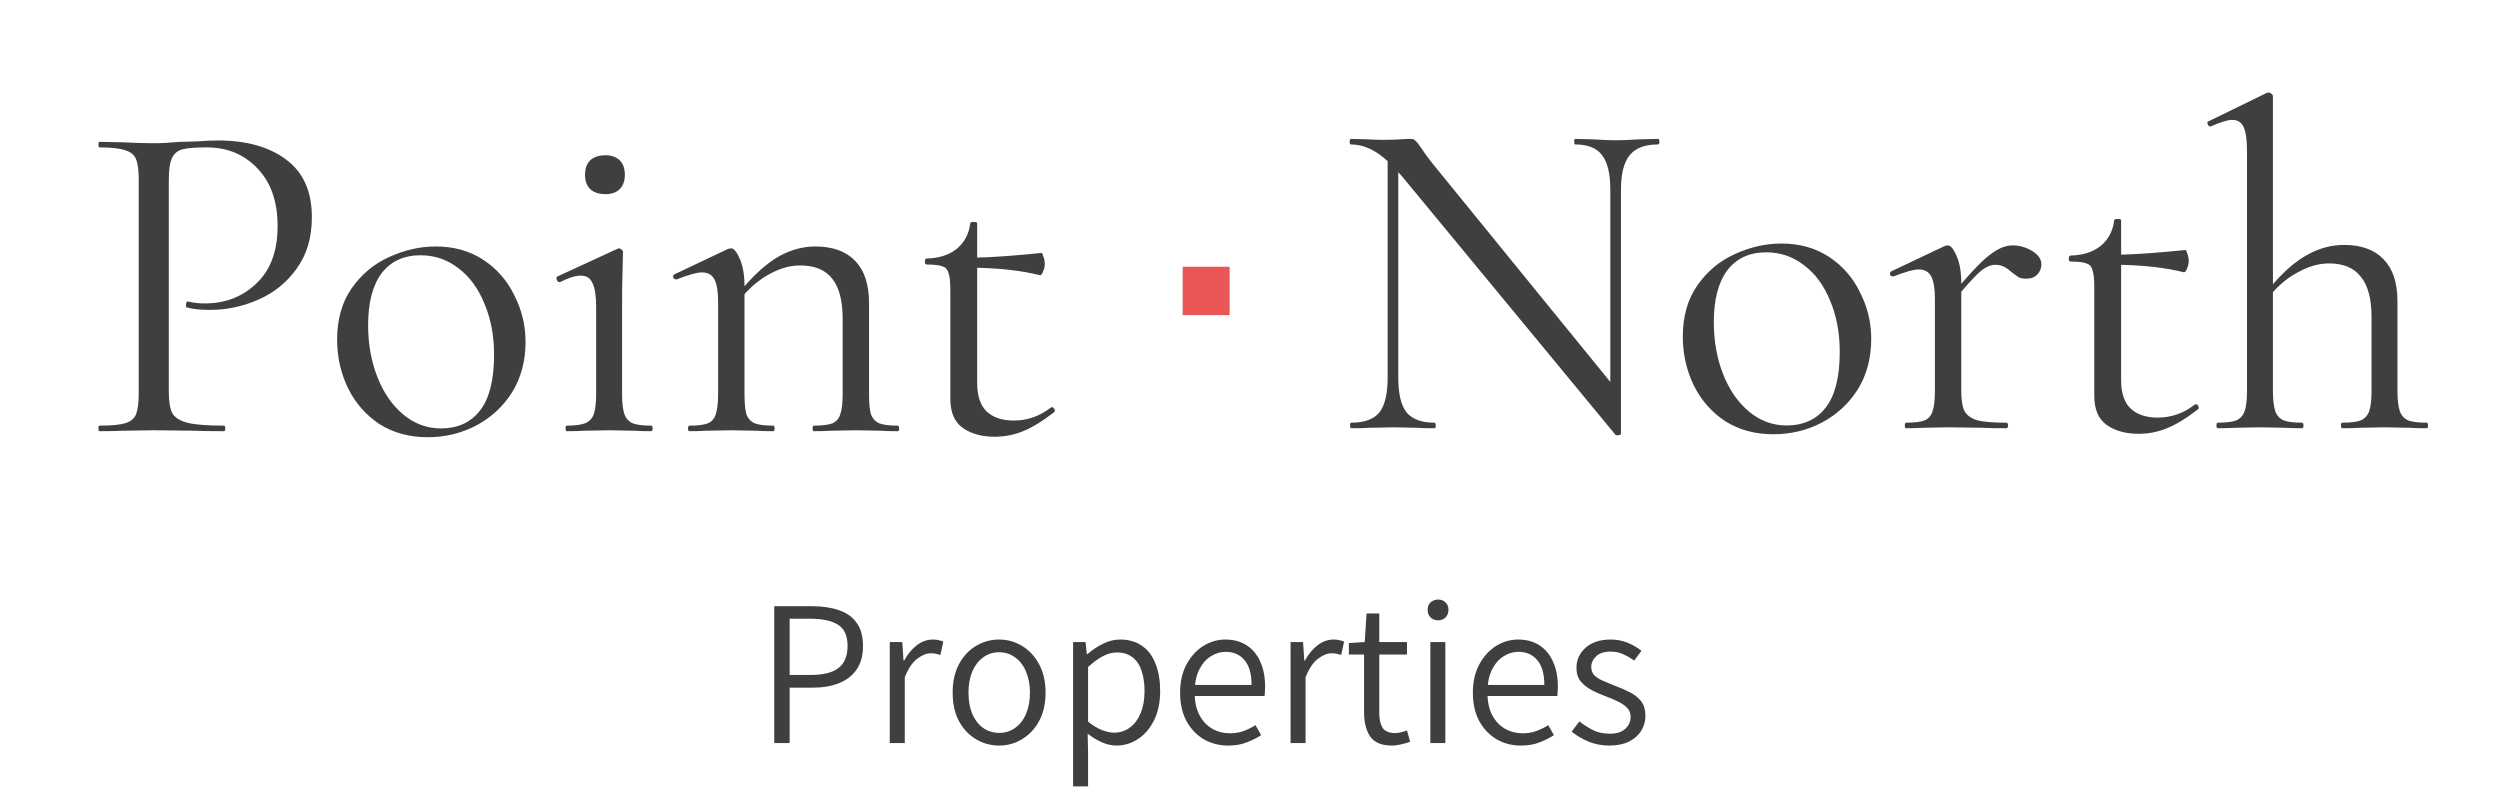
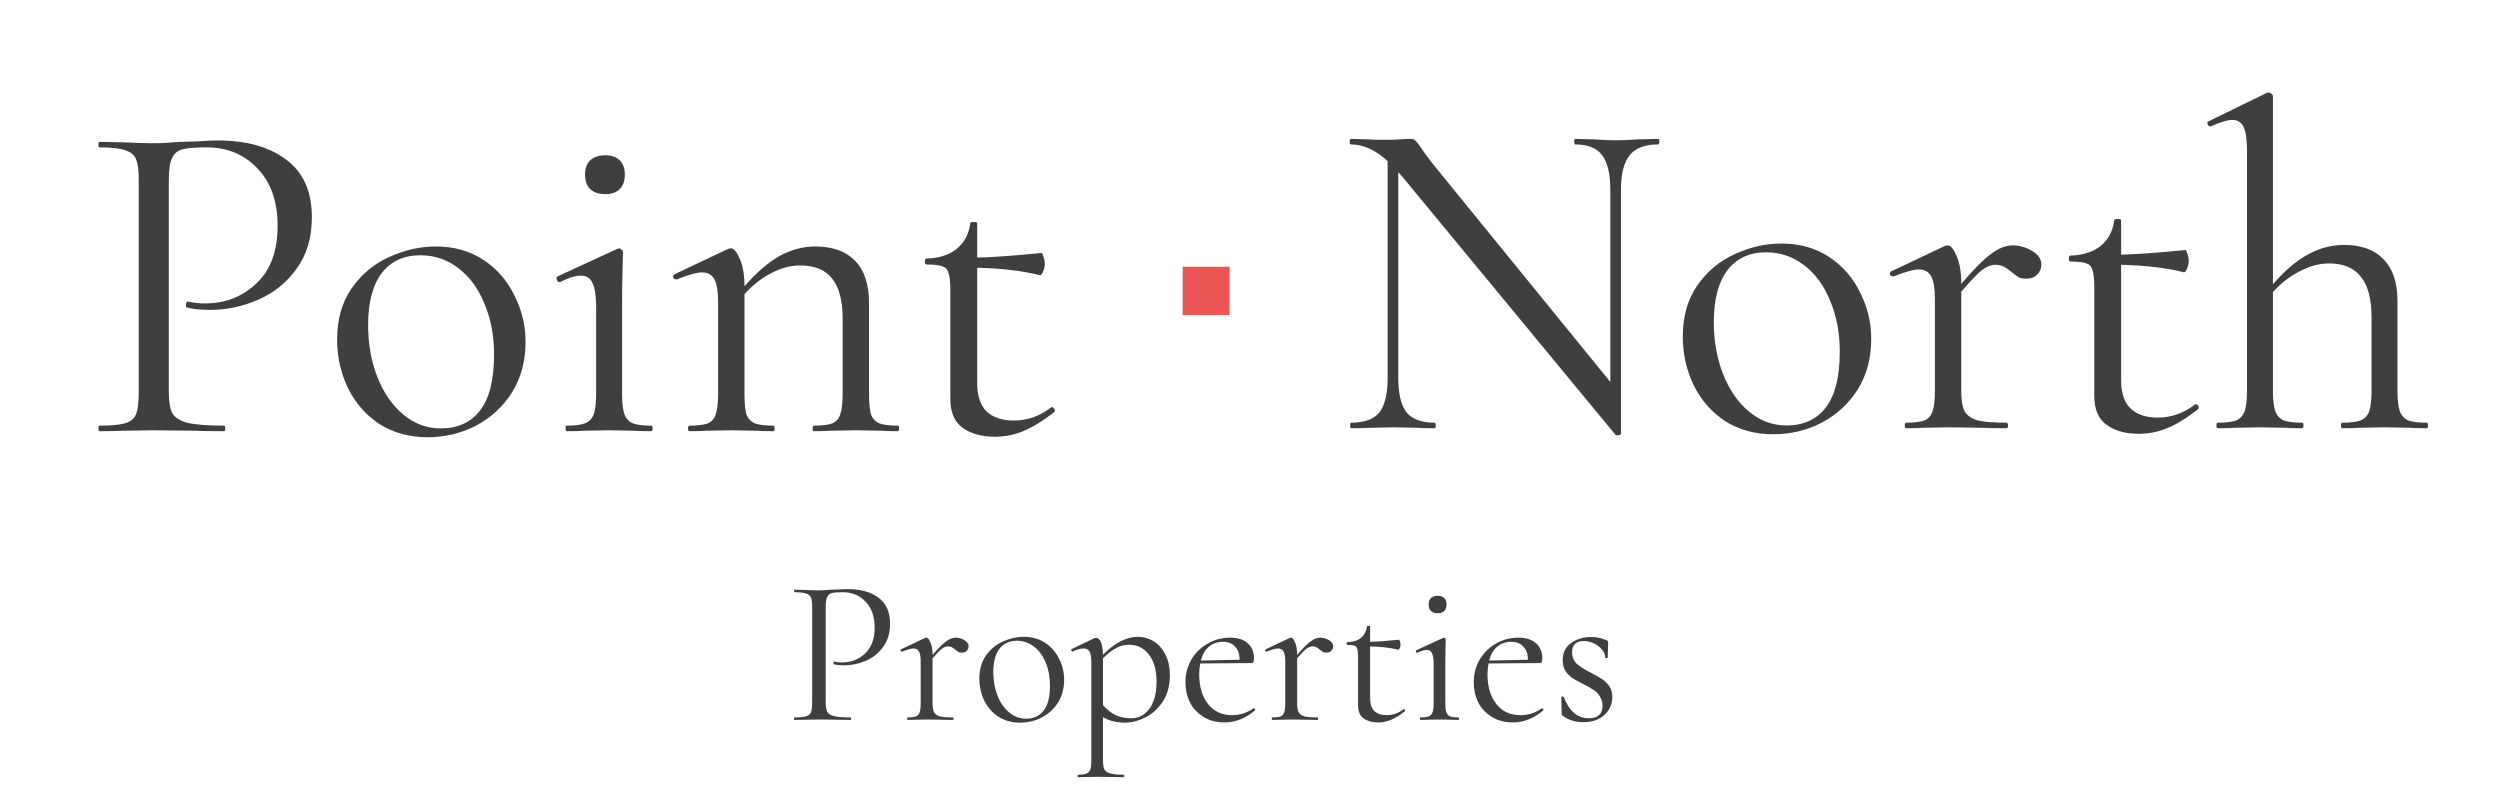
<svg xmlns="http://www.w3.org/2000/svg" width="216" height="68" viewBox="0 0 216 68" fill="none">
  <path d="M143.252 12C143.332 12 143.372 12.08 143.372 12.24C143.372 12.4 143.332 12.48 143.252 12.48C142.132 12.48 141.318 12.787 140.812 13.4C140.305 14.013 140.052 15.013 140.052 16.4V37.48C140.052 37.533 139.985 37.573 139.852 37.6C139.718 37.627 139.625 37.613 139.572 37.56L121.172 15.28L120.812 14.88V32.64C120.812 34.027 121.052 35.027 121.532 35.64C122.038 36.227 122.838 36.52 123.932 36.52C124.012 36.52 124.052 36.6 124.052 36.76C124.052 36.92 124.012 37 123.932 37C123.265 37 122.758 36.987 122.412 36.96L120.412 36.92L118.372 36.96C117.998 36.987 117.452 37 116.732 37C116.678 37 116.652 36.92 116.652 36.76C116.652 36.6 116.678 36.52 116.732 36.52C117.878 36.52 118.692 36.227 119.172 35.64C119.652 35.027 119.892 34.027 119.892 32.64V13.92C118.852 12.96 117.798 12.48 116.732 12.48C116.652 12.48 116.612 12.4 116.612 12.24C116.612 12.08 116.652 12 116.732 12L118.212 12.04C118.532 12.067 118.972 12.08 119.532 12.08C120.118 12.08 120.598 12.067 120.972 12.04C121.345 12.013 121.638 12 121.852 12C122.065 12 122.212 12.053 122.292 12.16C122.398 12.24 122.558 12.44 122.772 12.76C123.092 13.24 123.412 13.68 123.732 14.08L139.132 33V16.4C139.132 15.013 138.892 14.013 138.412 13.4C137.958 12.787 137.185 12.48 136.092 12.48C136.038 12.48 136.012 12.4 136.012 12.24C136.012 12.08 136.038 12 136.092 12L137.652 12.04C138.452 12.093 139.105 12.12 139.612 12.12C140.092 12.12 140.758 12.093 141.612 12.04L143.252 12ZM153.194 37.52C151.648 37.52 150.274 37.147 149.074 36.4C147.901 35.627 146.994 34.6 146.354 33.32C145.714 32.013 145.394 30.6 145.394 29.08C145.394 27.347 145.808 25.88 146.634 24.68C147.488 23.453 148.568 22.547 149.874 21.96C151.208 21.347 152.554 21.04 153.914 21.04C155.488 21.04 156.861 21.427 158.034 22.2C159.208 22.973 160.101 24 160.714 25.28C161.354 26.533 161.674 27.867 161.674 29.28C161.674 30.933 161.288 32.387 160.514 33.64C159.741 34.867 158.701 35.827 157.394 36.52C156.114 37.187 154.714 37.52 153.194 37.52ZM154.354 36.76C155.821 36.76 156.954 36.24 157.754 35.2C158.554 34.16 158.954 32.56 158.954 30.4C158.954 28.747 158.674 27.267 158.114 25.96C157.581 24.653 156.834 23.64 155.874 22.92C154.914 22.173 153.821 21.8 152.594 21.8C151.154 21.8 150.034 22.32 149.234 23.36C148.461 24.4 148.074 25.893 148.074 27.84C148.074 29.467 148.341 30.96 148.874 32.32C149.408 33.68 150.154 34.76 151.114 35.56C152.074 36.36 153.154 36.76 154.354 36.76ZM173.895 21.2C174.482 21.2 175.042 21.36 175.575 21.68C176.108 22 176.375 22.387 176.375 22.84C176.375 23.187 176.255 23.48 176.015 23.72C175.802 23.96 175.482 24.08 175.055 24.08C174.815 24.08 174.602 24.04 174.415 23.96C174.255 23.853 174.055 23.707 173.815 23.52C173.575 23.307 173.348 23.147 173.135 23.04C172.922 22.933 172.668 22.88 172.375 22.88C172.028 22.88 171.655 23.027 171.255 23.32C170.882 23.613 170.282 24.24 169.455 25.2V33.76C169.455 34.56 169.548 35.147 169.735 35.52C169.948 35.893 170.322 36.16 170.855 36.32C171.388 36.453 172.215 36.52 173.335 36.52C173.442 36.52 173.495 36.6 173.495 36.76C173.495 36.92 173.442 37 173.335 37C172.482 37 171.802 36.987 171.295 36.96L168.335 36.92L166.135 36.96C165.788 36.987 165.308 37 164.695 37C164.615 37 164.575 36.92 164.575 36.76C164.575 36.6 164.615 36.52 164.695 36.52C165.415 36.52 165.948 36.453 166.295 36.32C166.642 36.16 166.868 35.893 166.975 35.52C167.108 35.147 167.175 34.56 167.175 33.76V25.84C167.175 24.933 167.068 24.28 166.855 23.88C166.642 23.48 166.282 23.28 165.775 23.28C165.348 23.28 164.628 23.48 163.615 23.88H163.535C163.428 23.88 163.348 23.827 163.295 23.72C163.268 23.587 163.308 23.493 163.415 23.44L168.055 21.24L168.295 21.2C168.535 21.2 168.788 21.507 169.055 22.12C169.322 22.733 169.455 23.52 169.455 24.48V24.52C170.548 23.24 171.415 22.373 172.055 21.92C172.695 21.44 173.308 21.2 173.895 21.2ZM189.705 34.92C189.812 34.92 189.892 34.987 189.945 35.12C189.999 35.227 189.985 35.307 189.905 35.36C188.919 36.133 188.025 36.68 187.225 37C186.452 37.32 185.639 37.48 184.785 37.48C183.665 37.48 182.745 37.227 182.025 36.72C181.305 36.213 180.945 35.373 180.945 34.2V24.8C180.945 24.107 180.892 23.613 180.785 23.32C180.705 23.027 180.532 22.84 180.265 22.76C179.999 22.653 179.545 22.6 178.905 22.6C178.799 22.6 178.745 22.52 178.745 22.36C178.745 22.173 178.799 22.08 178.905 22.08C179.972 22.053 180.839 21.773 181.505 21.24C182.172 20.68 182.559 19.947 182.665 19.04C182.665 18.96 182.772 18.92 182.985 18.92C183.172 18.92 183.265 18.96 183.265 19.04V22C184.599 21.973 186.452 21.84 188.825 21.6C188.879 21.6 188.932 21.707 188.985 21.92C189.065 22.107 189.105 22.32 189.105 22.56C189.105 22.773 189.052 23 188.945 23.24C188.865 23.453 188.772 23.547 188.665 23.52C187.199 23.147 185.399 22.933 183.265 22.88V32.84C183.265 33.933 183.532 34.747 184.065 35.28C184.625 35.813 185.412 36.08 186.425 36.08C187.599 36.08 188.665 35.707 189.625 34.96L189.705 34.92ZM209.661 36.52C209.741 36.52 209.781 36.6 209.781 36.76C209.781 36.92 209.741 37 209.661 37C209.048 37 208.554 36.987 208.181 36.96L206.021 36.92L203.861 36.96C203.488 36.987 202.994 37 202.381 37C202.301 37 202.261 36.92 202.261 36.76C202.261 36.6 202.301 36.52 202.381 36.52C203.101 36.52 203.634 36.453 203.981 36.32C204.328 36.16 204.568 35.893 204.701 35.52C204.834 35.12 204.901 34.533 204.901 33.76V27.4C204.901 25.827 204.594 24.667 203.981 23.92C203.394 23.147 202.474 22.76 201.221 22.76C200.394 22.76 199.554 22.987 198.701 23.44C197.848 23.867 197.074 24.467 196.381 25.24V33.76C196.381 34.533 196.448 35.12 196.581 35.52C196.714 35.893 196.954 36.16 197.301 36.32C197.648 36.453 198.181 36.52 198.901 36.52C198.981 36.52 199.021 36.6 199.021 36.76C199.021 36.92 198.981 37 198.901 37C198.288 37 197.794 36.987 197.421 36.96L195.261 36.92L193.101 36.96C192.728 36.987 192.234 37 191.621 37C191.541 37 191.501 36.92 191.501 36.76C191.501 36.6 191.541 36.52 191.621 36.52C192.341 36.52 192.874 36.453 193.221 36.32C193.568 36.16 193.808 35.893 193.941 35.52C194.074 35.12 194.141 34.533 194.141 33.76V13.08C194.141 12.12 194.048 11.427 193.861 11C193.674 10.573 193.341 10.36 192.861 10.36C192.461 10.36 191.848 10.547 191.021 10.92H190.941C190.861 10.92 190.794 10.853 190.741 10.72C190.688 10.587 190.714 10.507 190.821 10.48L195.901 8H196.021C196.128 8 196.208 8.04 196.261 8.12C196.341 8.173 196.381 8.24 196.381 8.32V24.56C197.394 23.387 198.394 22.533 199.381 22C200.394 21.44 201.448 21.16 202.541 21.16C204.008 21.16 205.141 21.573 205.941 22.4C206.741 23.227 207.141 24.427 207.141 26V33.76C207.141 34.533 207.208 35.12 207.341 35.52C207.474 35.893 207.714 36.16 208.061 36.32C208.408 36.453 208.941 36.52 209.661 36.52Z" fill="#3F3F3F" />
  <path d="M14.585 33.855C14.585 34.708 14.692 35.335 14.905 35.735C15.145 36.108 15.585 36.375 16.225 36.535C16.892 36.695 17.932 36.775 19.345 36.775C19.425 36.775 19.465 36.855 19.465 37.015C19.465 37.175 19.425 37.255 19.345 37.255C18.252 37.255 17.398 37.242 16.785 37.215L13.305 37.175L10.625 37.215C10.118 37.242 9.439 37.255 8.585 37.255C8.532 37.255 8.505 37.175 8.505 37.015C8.505 36.855 8.532 36.775 8.585 36.775C9.599 36.775 10.332 36.708 10.785 36.575C11.265 36.441 11.585 36.188 11.745 35.815C11.905 35.415 11.985 34.815 11.985 34.015V15.495C11.985 14.695 11.905 14.108 11.745 13.735C11.585 13.361 11.265 13.108 10.785 12.975C10.332 12.815 9.599 12.735 8.585 12.735C8.532 12.735 8.505 12.655 8.505 12.495C8.505 12.335 8.532 12.255 8.585 12.255L10.585 12.295C11.705 12.348 12.598 12.375 13.265 12.375C13.932 12.375 14.679 12.335 15.505 12.255C15.825 12.255 16.332 12.242 17.025 12.215C17.719 12.162 18.319 12.135 18.825 12.135C21.279 12.135 23.239 12.681 24.705 13.775C26.199 14.868 26.945 16.535 26.945 18.775C26.945 20.535 26.505 22.015 25.625 23.215C24.772 24.415 23.665 25.308 22.305 25.895C20.972 26.482 19.585 26.775 18.145 26.775C17.345 26.775 16.692 26.708 16.185 26.575C16.105 26.575 16.065 26.508 16.065 26.375C16.065 26.295 16.079 26.215 16.105 26.135C16.159 26.055 16.212 26.028 16.265 26.055C16.692 26.162 17.172 26.215 17.705 26.215C19.465 26.215 20.945 25.642 22.145 24.495C23.372 23.348 23.985 21.695 23.985 19.535C23.985 17.428 23.412 15.775 22.265 14.575C21.119 13.348 19.652 12.735 17.865 12.735C16.905 12.735 16.212 12.788 15.785 12.895C15.359 13.002 15.052 13.255 14.865 13.655C14.678 14.028 14.585 14.668 14.585 15.575V33.855ZM36.926 37.775C35.38 37.775 34.007 37.401 32.806 36.655C31.633 35.882 30.727 34.855 30.087 33.575C29.447 32.268 29.127 30.855 29.127 29.335C29.127 27.602 29.54 26.135 30.366 24.935C31.22 23.708 32.3 22.802 33.606 22.215C34.94 21.602 36.286 21.295 37.647 21.295C39.22 21.295 40.593 21.681 41.767 22.455C42.94 23.228 43.833 24.255 44.447 25.535C45.087 26.788 45.407 28.122 45.407 29.535C45.407 31.188 45.02 32.642 44.246 33.895C43.473 35.121 42.433 36.081 41.127 36.775C39.846 37.441 38.447 37.775 36.926 37.775ZM38.087 37.015C39.553 37.015 40.687 36.495 41.486 35.455C42.286 34.415 42.687 32.815 42.687 30.655C42.687 29.002 42.407 27.521 41.846 26.215C41.313 24.908 40.566 23.895 39.606 23.175C38.647 22.428 37.553 22.055 36.327 22.055C34.886 22.055 33.767 22.575 32.967 23.615C32.193 24.655 31.806 26.148 31.806 28.095C31.806 29.721 32.073 31.215 32.606 32.575C33.14 33.935 33.886 35.015 34.846 35.815C35.806 36.615 36.886 37.015 38.087 37.015ZM52.307 16.775C51.747 16.775 51.307 16.628 50.987 16.335C50.694 16.041 50.547 15.628 50.547 15.095C50.547 14.562 50.694 14.148 50.987 13.855C51.307 13.562 51.747 13.415 52.307 13.415C52.84 13.415 53.254 13.562 53.547 13.855C53.84 14.148 53.987 14.562 53.987 15.095C53.987 15.628 53.84 16.041 53.547 16.335C53.254 16.628 52.84 16.775 52.307 16.775ZM48.947 37.255C48.894 37.255 48.867 37.175 48.867 37.015C48.867 36.855 48.894 36.775 48.947 36.775C49.667 36.775 50.2 36.708 50.547 36.575C50.92 36.415 51.174 36.148 51.307 35.775C51.44 35.375 51.507 34.788 51.507 34.015V26.535C51.507 25.575 51.4 24.881 51.187 24.455C51 24.028 50.667 23.815 50.187 23.815C49.707 23.815 49.107 24.002 48.387 24.375H48.347C48.24 24.375 48.16 24.308 48.107 24.175C48.054 24.041 48.067 23.948 48.147 23.895L53.347 21.495L53.507 21.455C53.56 21.455 53.627 21.495 53.707 21.575C53.787 21.628 53.827 21.695 53.827 21.775C53.827 21.962 53.814 22.495 53.787 23.375C53.76 24.255 53.747 25.295 53.747 26.495V34.015C53.747 34.815 53.814 35.401 53.947 35.775C54.08 36.148 54.32 36.415 54.667 36.575C55.014 36.708 55.547 36.775 56.267 36.775C56.347 36.775 56.387 36.855 56.387 37.015C56.387 37.175 56.347 37.255 56.267 37.255C55.654 37.255 55.16 37.242 54.787 37.215L52.627 37.175L50.467 37.215C50.094 37.242 49.587 37.255 48.947 37.255ZM77.565 36.775C77.645 36.775 77.685 36.855 77.685 37.015C77.685 37.175 77.645 37.255 77.565 37.255C76.951 37.255 76.471 37.242 76.125 37.215L73.965 37.175L71.765 37.215C71.418 37.242 70.938 37.255 70.325 37.255C70.245 37.255 70.205 37.175 70.205 37.015C70.205 36.855 70.245 36.775 70.325 36.775C71.045 36.775 71.578 36.708 71.925 36.575C72.271 36.415 72.498 36.148 72.605 35.775C72.738 35.401 72.805 34.815 72.805 34.015V27.535C72.805 25.962 72.498 24.802 71.885 24.055C71.298 23.308 70.378 22.935 69.125 22.935C68.298 22.935 67.458 23.162 66.605 23.615C65.778 24.041 65.018 24.642 64.325 25.415V34.015C64.325 34.815 64.378 35.401 64.485 35.775C64.618 36.148 64.858 36.415 65.205 36.575C65.551 36.708 66.085 36.775 66.805 36.775C66.885 36.775 66.925 36.855 66.925 37.015C66.925 37.175 66.885 37.255 66.805 37.255C66.191 37.255 65.711 37.242 65.365 37.215L63.205 37.175L61.005 37.215C60.658 37.242 60.178 37.255 59.565 37.255C59.485 37.255 59.445 37.175 59.445 37.015C59.445 36.855 59.485 36.775 59.565 36.775C60.285 36.775 60.818 36.708 61.165 36.575C61.511 36.415 61.738 36.148 61.845 35.775C61.978 35.401 62.045 34.815 62.045 34.015V26.095C62.045 25.188 61.938 24.535 61.725 24.135C61.511 23.735 61.151 23.535 60.645 23.535C60.218 23.535 59.498 23.735 58.485 24.135H58.405C58.298 24.135 58.218 24.081 58.165 23.975C58.138 23.841 58.178 23.748 58.285 23.695L62.925 21.495L63.165 21.455C63.405 21.455 63.658 21.762 63.925 22.375C64.191 22.988 64.325 23.775 64.325 24.735C65.338 23.561 66.338 22.695 67.325 22.135C68.338 21.575 69.378 21.295 70.445 21.295C71.938 21.295 73.085 21.708 73.885 22.535C74.685 23.361 75.085 24.575 75.085 26.175V34.015C75.085 34.815 75.138 35.401 75.245 35.775C75.378 36.148 75.618 36.415 75.965 36.575C76.311 36.708 76.845 36.775 77.565 36.775ZM90.869 35.175C90.975 35.175 91.055 35.242 91.109 35.375C91.162 35.481 91.149 35.562 91.069 35.615C90.082 36.388 89.189 36.935 88.389 37.255C87.615 37.575 86.802 37.735 85.949 37.735C84.829 37.735 83.909 37.481 83.189 36.975C82.469 36.468 82.109 35.628 82.109 34.455V25.055C82.109 24.361 82.055 23.868 81.949 23.575C81.869 23.282 81.695 23.095 81.429 23.015C81.162 22.908 80.709 22.855 80.069 22.855C79.962 22.855 79.909 22.775 79.909 22.615C79.909 22.428 79.962 22.335 80.069 22.335C81.135 22.308 82.002 22.028 82.669 21.495C83.335 20.935 83.722 20.201 83.829 19.295C83.829 19.215 83.935 19.175 84.149 19.175C84.335 19.175 84.429 19.215 84.429 19.295V22.255C85.762 22.228 87.615 22.095 89.989 21.855C90.042 21.855 90.095 21.962 90.149 22.175C90.229 22.361 90.269 22.575 90.269 22.815C90.269 23.028 90.215 23.255 90.109 23.495C90.029 23.708 89.935 23.802 89.829 23.775C88.362 23.401 86.562 23.188 84.429 23.135V33.095C84.429 34.188 84.695 35.002 85.229 35.535C85.789 36.068 86.575 36.335 87.589 36.335C88.762 36.335 89.829 35.962 90.789 35.215L90.869 35.175Z" fill="#3F3F3F" />
-   <path d="M66.894 64.202V52.376H70.17C71.046 52.376 71.814 52.49 72.474 52.718C73.134 52.934 73.644 53.294 74.004 53.798C74.376 54.29 74.562 54.962 74.562 55.814C74.562 56.63 74.382 57.302 74.022 57.83C73.662 58.358 73.158 58.754 72.51 59.018C71.862 59.282 71.106 59.414 70.242 59.414H68.226V64.202H66.894ZM68.226 58.316H70.044C71.124 58.316 71.922 58.118 72.438 57.722C72.966 57.314 73.23 56.678 73.23 55.814C73.23 54.926 72.954 54.314 72.402 53.978C71.862 53.63 71.052 53.456 69.972 53.456H68.226V58.316ZM76.876 64.202V55.472H77.956L78.064 57.074H78.118C78.418 56.522 78.778 56.084 79.198 55.76C79.63 55.424 80.098 55.256 80.602 55.256C80.782 55.256 80.944 55.274 81.088 55.31C81.232 55.334 81.37 55.376 81.502 55.436L81.25 56.588C81.106 56.54 80.974 56.504 80.854 56.48C80.746 56.456 80.602 56.444 80.422 56.444C80.05 56.444 79.66 56.6 79.252 56.912C78.844 57.212 78.484 57.746 78.172 58.514V64.202H76.876ZM86.323 64.418C85.615 64.418 84.955 64.238 84.343 63.878C83.731 63.518 83.239 63.002 82.867 62.33C82.495 61.646 82.309 60.818 82.309 59.846C82.309 58.874 82.495 58.046 82.867 57.362C83.239 56.678 83.731 56.156 84.343 55.796C84.955 55.436 85.615 55.256 86.323 55.256C87.031 55.256 87.685 55.436 88.285 55.796C88.897 56.156 89.389 56.678 89.761 57.362C90.145 58.046 90.337 58.874 90.337 59.846C90.337 60.818 90.145 61.646 89.761 62.33C89.389 63.002 88.897 63.518 88.285 63.878C87.685 64.238 87.031 64.418 86.323 64.418ZM86.323 63.32C86.851 63.32 87.313 63.176 87.709 62.888C88.117 62.6 88.429 62.198 88.645 61.682C88.873 61.154 88.987 60.542 88.987 59.846C88.987 59.162 88.873 58.556 88.645 58.028C88.429 57.5 88.117 57.092 87.709 56.804C87.313 56.504 86.851 56.354 86.323 56.354C85.807 56.354 85.345 56.504 84.937 56.804C84.541 57.092 84.229 57.5 84.001 58.028C83.785 58.556 83.677 59.162 83.677 59.846C83.677 60.542 83.785 61.154 84.001 61.682C84.229 62.198 84.541 62.6 84.937 62.888C85.345 63.176 85.807 63.32 86.323 63.32ZM92.714 67.946V55.472H93.794L93.902 56.516H93.956C94.352 56.168 94.79 55.874 95.27 55.634C95.762 55.382 96.266 55.256 96.782 55.256C97.538 55.256 98.174 55.442 98.69 55.814C99.206 56.174 99.59 56.69 99.842 57.362C100.106 58.022 100.238 58.802 100.238 59.702C100.238 60.698 100.058 61.55 99.698 62.258C99.35 62.954 98.888 63.488 98.312 63.86C97.736 64.232 97.118 64.418 96.458 64.418C96.062 64.418 95.654 64.328 95.234 64.148C94.814 63.968 94.394 63.716 93.974 63.392L94.01 64.94V67.946H92.714ZM96.242 63.302C96.758 63.302 97.214 63.158 97.61 62.87C98.006 62.582 98.318 62.168 98.546 61.628C98.774 61.088 98.888 60.452 98.888 59.72C98.888 59.06 98.804 58.478 98.636 57.974C98.48 57.47 98.222 57.08 97.862 56.804C97.514 56.516 97.052 56.372 96.476 56.372C96.092 56.372 95.696 56.48 95.288 56.696C94.892 56.9 94.466 57.212 94.01 57.632V62.348C94.442 62.696 94.85 62.942 95.234 63.086C95.618 63.23 95.954 63.302 96.242 63.302ZM106.101 64.418C105.345 64.418 104.649 64.238 104.013 63.878C103.389 63.506 102.891 62.984 102.519 62.312C102.147 61.628 101.961 60.806 101.961 59.846C101.961 58.898 102.147 58.082 102.519 57.398C102.891 56.714 103.371 56.186 103.959 55.814C104.559 55.442 105.195 55.256 105.867 55.256C106.587 55.256 107.205 55.424 107.721 55.76C108.237 56.096 108.627 56.57 108.891 57.182C109.167 57.782 109.305 58.502 109.305 59.342C109.305 59.486 109.299 59.63 109.287 59.774C109.287 59.906 109.275 60.026 109.251 60.134H102.987L102.969 59.18H108.135C108.135 58.244 107.937 57.536 107.541 57.056C107.145 56.564 106.593 56.318 105.885 56.318C105.453 56.318 105.033 56.444 104.625 56.696C104.217 56.948 103.881 57.332 103.617 57.848C103.353 58.364 103.221 59.03 103.221 59.846C103.221 60.626 103.359 61.274 103.635 61.79C103.911 62.306 104.277 62.696 104.733 62.96C105.201 63.224 105.711 63.356 106.263 63.356C106.707 63.356 107.103 63.29 107.451 63.158C107.811 63.026 108.153 62.858 108.477 62.654L108.963 63.518C108.591 63.758 108.171 63.968 107.703 64.148C107.247 64.328 106.713 64.418 106.101 64.418ZM111.505 64.202V55.472H112.585L112.693 57.074H112.747C113.047 56.522 113.407 56.084 113.827 55.76C114.259 55.424 114.727 55.256 115.231 55.256C115.411 55.256 115.573 55.274 115.717 55.31C115.861 55.334 115.999 55.376 116.131 55.436L115.879 56.588C115.735 56.54 115.603 56.504 115.483 56.48C115.375 56.456 115.231 56.444 115.051 56.444C114.679 56.444 114.289 56.6 113.881 56.912C113.473 57.212 113.113 57.746 112.801 58.514V64.202H111.505ZM120.268 64.418C119.368 64.418 118.738 64.154 118.378 63.626C118.03 63.098 117.856 62.414 117.856 61.574V56.552H116.542V55.562L117.91 55.472L118.072 53.006H119.17V55.472H121.564V56.552H119.17V61.61C119.17 62.15 119.266 62.576 119.458 62.888C119.662 63.188 120.028 63.338 120.556 63.338C120.712 63.338 120.88 63.314 121.06 63.266C121.252 63.218 121.42 63.164 121.564 63.104L121.834 64.094C121.594 64.178 121.336 64.25 121.06 64.31C120.784 64.382 120.52 64.418 120.268 64.418ZM123.581 64.202V55.472H124.877V64.202H123.581ZM124.247 53.6C123.995 53.6 123.779 53.516 123.599 53.348C123.431 53.18 123.347 52.958 123.347 52.682C123.347 52.418 123.431 52.208 123.599 52.052C123.779 51.884 123.995 51.8 124.247 51.8C124.511 51.8 124.727 51.884 124.895 52.052C125.063 52.208 125.147 52.418 125.147 52.682C125.147 52.958 125.063 53.18 124.895 53.348C124.727 53.516 124.511 53.6 124.247 53.6ZM131.396 64.418C130.64 64.418 129.944 64.238 129.308 63.878C128.684 63.506 128.186 62.984 127.814 62.312C127.442 61.628 127.256 60.806 127.256 59.846C127.256 58.898 127.442 58.082 127.814 57.398C128.186 56.714 128.666 56.186 129.254 55.814C129.854 55.442 130.49 55.256 131.162 55.256C131.882 55.256 132.5 55.424 133.016 55.76C133.532 56.096 133.922 56.57 134.186 57.182C134.462 57.782 134.6 58.502 134.6 59.342C134.6 59.486 134.594 59.63 134.582 59.774C134.582 59.906 134.57 60.026 134.546 60.134H128.282L128.264 59.18H133.43C133.43 58.244 133.232 57.536 132.836 57.056C132.44 56.564 131.888 56.318 131.18 56.318C130.748 56.318 130.328 56.444 129.92 56.696C129.512 56.948 129.176 57.332 128.912 57.848C128.648 58.364 128.516 59.03 128.516 59.846C128.516 60.626 128.654 61.274 128.93 61.79C129.206 62.306 129.572 62.696 130.028 62.96C130.496 63.224 131.006 63.356 131.558 63.356C132.002 63.356 132.398 63.29 132.746 63.158C133.106 63.026 133.448 62.858 133.772 62.654L134.258 63.518C133.886 63.758 133.466 63.968 132.998 64.148C132.542 64.328 132.008 64.418 131.396 64.418ZM139.032 64.418C138.408 64.418 137.814 64.304 137.25 64.076C136.686 63.836 136.2 63.548 135.792 63.212L136.458 62.33C136.842 62.63 137.238 62.882 137.646 63.086C138.054 63.29 138.534 63.392 139.086 63.392C139.686 63.392 140.136 63.248 140.436 62.96C140.736 62.672 140.886 62.33 140.886 61.934C140.886 61.622 140.784 61.364 140.58 61.16C140.376 60.944 140.118 60.764 139.806 60.62C139.494 60.464 139.176 60.326 138.852 60.206C138.444 60.062 138.036 59.888 137.628 59.684C137.22 59.48 136.878 59.222 136.602 58.91C136.338 58.598 136.206 58.196 136.206 57.704C136.206 57.02 136.464 56.444 136.98 55.976C137.508 55.496 138.24 55.256 139.176 55.256C139.704 55.256 140.196 55.352 140.652 55.544C141.108 55.736 141.498 55.964 141.822 56.228L141.192 57.074C140.892 56.858 140.58 56.678 140.256 56.534C139.944 56.378 139.584 56.3 139.176 56.3C138.6 56.3 138.174 56.438 137.898 56.714C137.622 56.978 137.484 57.284 137.484 57.632C137.484 57.92 137.574 58.16 137.754 58.352C137.946 58.532 138.192 58.688 138.492 58.82C138.792 58.952 139.11 59.084 139.446 59.216C139.878 59.372 140.298 59.552 140.706 59.756C141.126 59.948 141.474 60.206 141.75 60.53C142.026 60.854 142.164 61.298 142.164 61.862C142.164 62.318 142.044 62.744 141.804 63.14C141.564 63.524 141.21 63.836 140.742 64.076C140.274 64.304 139.704 64.418 139.032 64.418Z" fill="#3F3F3F" />
+   <path d="M71.34 60.672C71.34 61.056 71.388 61.338 71.484 61.518C71.592 61.686 71.79 61.806 72.078 61.878C72.378 61.95 72.846 61.986 73.482 61.986C73.518 61.986 73.536 62.022 73.536 62.094C73.536 62.166 73.518 62.202 73.482 62.202C72.99 62.202 72.606 62.196 72.33 62.184L70.764 62.166L69.558 62.184C69.33 62.196 69.024 62.202 68.64 62.202C68.616 62.202 68.604 62.166 68.604 62.094C68.604 62.022 68.616 61.986 68.64 61.986C69.096 61.986 69.426 61.956 69.63 61.896C69.846 61.836 69.99 61.722 70.062 61.554C70.134 61.374 70.17 61.104 70.17 60.744V52.41C70.17 52.05 70.134 51.786 70.062 51.618C69.99 51.45 69.846 51.336 69.63 51.276C69.426 51.204 69.096 51.168 68.64 51.168C68.616 51.168 68.604 51.132 68.604 51.06C68.604 50.988 68.616 50.952 68.64 50.952L69.54 50.97C70.044 50.994 70.446 51.006 70.746 51.006C71.046 51.006 71.382 50.988 71.754 50.952C71.898 50.952 72.126 50.946 72.438 50.934C72.75 50.91 73.02 50.898 73.248 50.898C74.352 50.898 75.234 51.144 75.894 51.636C76.566 52.128 76.902 52.878 76.902 53.886C76.902 54.678 76.704 55.344 76.308 55.884C75.924 56.424 75.426 56.826 74.814 57.09C74.202 57.354 73.572 57.486 72.924 57.486C72.576 57.486 72.288 57.456 72.06 57.396C72.024 57.396 72.006 57.366 72.006 57.306C72.006 57.27 72.012 57.234 72.024 57.198C72.048 57.162 72.072 57.15 72.096 57.162C72.288 57.21 72.504 57.234 72.744 57.234C73.536 57.234 74.202 56.976 74.742 56.46C75.294 55.944 75.57 55.2 75.57 54.228C75.57 53.28 75.312 52.536 74.796 51.996C74.28 51.444 73.62 51.168 72.816 51.168C72.384 51.168 72.072 51.192 71.88 51.24C71.688 51.288 71.55 51.402 71.466 51.582C71.382 51.75 71.34 52.038 71.34 52.446V60.672ZM82.572 55.092C82.836 55.092 83.088 55.164 83.328 55.308C83.568 55.452 83.688 55.626 83.688 55.83C83.688 55.986 83.634 56.118 83.526 56.226C83.43 56.334 83.286 56.388 83.094 56.388C82.986 56.388 82.89 56.37 82.806 56.334C82.734 56.286 82.644 56.22 82.536 56.136C82.428 56.04 82.326 55.968 82.23 55.92C82.134 55.872 82.02 55.848 81.888 55.848C81.732 55.848 81.564 55.914 81.384 56.046C81.216 56.166 80.946 56.442 80.574 56.874V60.744C80.574 61.104 80.616 61.368 80.7 61.536C80.796 61.704 80.964 61.824 81.204 61.896C81.444 61.956 81.816 61.986 82.32 61.986C82.368 61.986 82.392 62.022 82.392 62.094C82.392 62.166 82.368 62.202 82.32 62.202C81.936 62.202 81.63 62.196 81.402 62.184L80.07 62.166L79.08 62.184C78.924 62.196 78.708 62.202 78.432 62.202C78.396 62.202 78.378 62.166 78.378 62.094C78.378 62.022 78.396 61.986 78.432 61.986C78.756 61.986 78.996 61.956 79.152 61.896C79.308 61.824 79.41 61.704 79.458 61.536C79.518 61.368 79.548 61.104 79.548 60.744V57.18C79.548 56.772 79.5 56.478 79.404 56.298C79.308 56.118 79.146 56.028 78.918 56.028C78.726 56.028 78.402 56.118 77.946 56.298H77.91C77.862 56.298 77.826 56.274 77.802 56.226C77.79 56.166 77.808 56.124 77.856 56.1L79.944 55.11C79.968 55.098 80.004 55.092 80.052 55.092C80.16 55.092 80.274 55.23 80.394 55.506C80.514 55.782 80.574 56.136 80.574 56.568V56.586C81.066 56.01 81.456 55.62 81.744 55.416C82.032 55.2 82.308 55.092 82.572 55.092ZM88.126 62.436C87.43 62.436 86.812 62.268 86.272 61.932C85.744 61.584 85.336 61.122 85.048 60.546C84.76 59.958 84.616 59.322 84.616 58.638C84.616 57.858 84.802 57.198 85.174 56.658C85.558 56.106 86.044 55.698 86.632 55.434C87.232 55.158 87.838 55.02 88.45 55.02C89.158 55.02 89.776 55.194 90.304 55.542C90.832 55.89 91.234 56.352 91.51 56.928C91.798 57.492 91.942 58.092 91.942 58.728C91.942 59.472 91.768 60.126 91.42 60.69C91.072 61.242 90.604 61.674 90.016 61.986C89.44 62.286 88.81 62.436 88.126 62.436ZM88.648 62.094C89.308 62.094 89.818 61.86 90.178 61.392C90.538 60.924 90.718 60.204 90.718 59.232C90.718 58.488 90.592 57.822 90.34 57.234C90.1 56.646 89.764 56.19 89.332 55.866C88.9 55.53 88.408 55.362 87.856 55.362C87.208 55.362 86.704 55.596 86.344 56.064C85.996 56.532 85.822 57.204 85.822 58.08C85.822 58.812 85.942 59.484 86.182 60.096C86.422 60.708 86.758 61.194 87.19 61.554C87.622 61.914 88.108 62.094 88.648 62.094ZM98.323 55.02C98.815 55.02 99.271 55.152 99.691 55.416C100.111 55.68 100.447 56.064 100.699 56.568C100.951 57.072 101.077 57.66 101.077 58.332C101.077 59.232 100.873 59.994 100.465 60.618C100.057 61.23 99.553 61.686 98.953 61.986C98.365 62.286 97.783 62.436 97.207 62.436C96.835 62.436 96.499 62.4 96.199 62.328C95.911 62.256 95.611 62.136 95.299 61.968V65.694C95.299 66.054 95.341 66.318 95.425 66.486C95.521 66.654 95.695 66.768 95.947 66.828C96.199 66.9 96.583 66.936 97.099 66.936C97.123 66.936 97.135 66.972 97.135 67.044C97.135 67.116 97.123 67.152 97.099 67.152C96.691 67.152 96.367 67.146 96.127 67.134L94.813 67.116L93.823 67.134C93.655 67.146 93.433 67.152 93.157 67.152C93.121 67.152 93.103 67.116 93.103 67.044C93.103 66.972 93.121 66.936 93.157 66.936C93.481 66.936 93.721 66.9 93.877 66.828C94.033 66.768 94.141 66.654 94.201 66.486C94.261 66.318 94.291 66.054 94.291 65.694V57.234C94.291 56.802 94.243 56.496 94.147 56.316C94.051 56.124 93.883 56.028 93.643 56.028C93.379 56.028 93.061 56.112 92.689 56.28L92.653 56.298C92.605 56.298 92.575 56.268 92.563 56.208C92.539 56.148 92.545 56.106 92.581 56.082L94.579 55.128C94.603 55.116 94.645 55.11 94.705 55.11C94.873 55.11 95.011 55.236 95.119 55.488C95.227 55.74 95.287 56.1 95.299 56.568C96.319 55.536 97.327 55.02 98.323 55.02ZM97.747 62.058C98.383 62.058 98.905 61.782 99.313 61.23C99.721 60.666 99.925 59.886 99.925 58.89C99.925 57.882 99.703 57.102 99.259 56.55C98.815 55.986 98.251 55.704 97.567 55.704C97.147 55.704 96.757 55.806 96.397 56.01C96.037 56.214 95.671 56.502 95.299 56.874V60.924C95.623 61.296 95.977 61.578 96.361 61.77C96.745 61.962 97.207 62.058 97.747 62.058ZM108.326 61.194C108.362 61.194 108.392 61.218 108.416 61.266C108.452 61.302 108.458 61.338 108.434 61.374C107.618 62.07 106.742 62.418 105.806 62.418C105.098 62.418 104.486 62.256 103.97 61.932C103.454 61.608 103.064 61.188 102.8 60.672C102.548 60.144 102.422 59.574 102.422 58.962C102.422 58.242 102.59 57.588 102.926 57C103.274 56.412 103.742 55.95 104.33 55.614C104.918 55.266 105.572 55.092 106.292 55.092C106.94 55.092 107.444 55.254 107.804 55.578C108.164 55.89 108.344 56.322 108.344 56.874C108.344 57.018 108.326 57.126 108.29 57.198C108.266 57.258 108.212 57.288 108.128 57.288L103.7 57.324C103.64 57.648 103.61 57.96 103.61 58.26C103.61 59.304 103.862 60.156 104.366 60.816C104.87 61.464 105.566 61.788 106.454 61.788C107.138 61.788 107.756 61.59 108.308 61.194H108.326ZM105.68 55.452C105.188 55.452 104.774 55.596 104.438 55.884C104.114 56.16 103.886 56.556 103.754 57.072L107.102 57C107.102 56.508 106.97 56.13 106.706 55.866C106.454 55.59 106.112 55.452 105.68 55.452ZM114.072 55.092C114.336 55.092 114.588 55.164 114.828 55.308C115.068 55.452 115.188 55.626 115.188 55.83C115.188 55.986 115.134 56.118 115.026 56.226C114.93 56.334 114.786 56.388 114.594 56.388C114.486 56.388 114.39 56.37 114.306 56.334C114.234 56.286 114.144 56.22 114.036 56.136C113.928 56.04 113.826 55.968 113.73 55.92C113.634 55.872 113.52 55.848 113.388 55.848C113.232 55.848 113.064 55.914 112.884 56.046C112.716 56.166 112.446 56.442 112.074 56.874V60.744C112.074 61.104 112.116 61.368 112.2 61.536C112.296 61.704 112.464 61.824 112.704 61.896C112.944 61.956 113.316 61.986 113.82 61.986C113.868 61.986 113.892 62.022 113.892 62.094C113.892 62.166 113.868 62.202 113.82 62.202C113.436 62.202 113.13 62.196 112.902 62.184L111.57 62.166L110.58 62.184C110.424 62.196 110.208 62.202 109.932 62.202C109.896 62.202 109.878 62.166 109.878 62.094C109.878 62.022 109.896 61.986 109.932 61.986C110.256 61.986 110.496 61.956 110.652 61.896C110.808 61.824 110.91 61.704 110.958 61.536C111.018 61.368 111.048 61.104 111.048 60.744V57.18C111.048 56.772 111 56.478 110.904 56.298C110.808 56.118 110.646 56.028 110.418 56.028C110.226 56.028 109.902 56.118 109.446 56.298H109.41C109.362 56.298 109.326 56.274 109.302 56.226C109.29 56.166 109.308 56.124 109.356 56.1L111.444 55.11C111.468 55.098 111.504 55.092 111.552 55.092C111.66 55.092 111.774 55.23 111.894 55.506C112.014 55.782 112.074 56.136 112.074 56.568V56.586C112.566 56.01 112.956 55.62 113.244 55.416C113.532 55.2 113.808 55.092 114.072 55.092ZM121.277 61.266C121.325 61.266 121.361 61.296 121.385 61.356C121.409 61.404 121.403 61.44 121.367 61.464C120.923 61.812 120.521 62.058 120.161 62.202C119.813 62.346 119.447 62.418 119.063 62.418C118.559 62.418 118.145 62.304 117.821 62.076C117.497 61.848 117.335 61.47 117.335 60.942V56.712C117.335 56.4 117.311 56.178 117.263 56.046C117.227 55.914 117.149 55.83 117.029 55.794C116.909 55.746 116.705 55.722 116.417 55.722C116.369 55.722 116.345 55.686 116.345 55.614C116.345 55.53 116.369 55.488 116.417 55.488C116.897 55.476 117.287 55.35 117.587 55.11C117.887 54.858 118.061 54.528 118.109 54.12C118.109 54.084 118.157 54.066 118.253 54.066C118.337 54.066 118.379 54.084 118.379 54.12V55.452C118.979 55.44 119.813 55.38 120.881 55.272C120.905 55.272 120.929 55.32 120.953 55.416C120.989 55.5 121.007 55.596 121.007 55.704C121.007 55.8 120.983 55.902 120.935 56.01C120.899 56.106 120.857 56.148 120.809 56.136C120.149 55.968 119.339 55.872 118.379 55.848V60.33C118.379 60.822 118.499 61.188 118.739 61.428C118.991 61.668 119.345 61.788 119.801 61.788C120.353 61.788 120.833 61.62 121.241 61.284L121.277 61.266ZM122.715 62.202C122.691 62.202 122.679 62.166 122.679 62.094C122.679 62.022 122.691 61.986 122.715 61.986C123.039 61.986 123.279 61.956 123.435 61.896C123.603 61.824 123.717 61.704 123.777 61.536C123.837 61.356 123.867 61.092 123.867 60.744V57.378C123.867 56.946 123.819 56.634 123.723 56.442C123.639 56.25 123.489 56.154 123.273 56.154C123.057 56.154 122.787 56.238 122.463 56.406H122.445C122.397 56.406 122.361 56.376 122.337 56.316C122.313 56.256 122.319 56.214 122.355 56.19L124.695 55.11L124.767 55.092C124.791 55.092 124.821 55.11 124.857 55.146C124.893 55.17 124.911 55.2 124.911 55.236C124.911 55.32 124.905 55.56 124.893 55.956C124.881 56.352 124.875 56.82 124.875 57.36V60.744C124.875 61.104 124.905 61.368 124.965 61.536C125.025 61.704 125.133 61.824 125.289 61.896C125.445 61.956 125.685 61.986 126.009 61.986C126.045 61.986 126.063 62.022 126.063 62.094C126.063 62.166 126.045 62.202 126.009 62.202C125.733 62.202 125.511 62.196 125.343 62.184L124.371 62.166L123.399 62.184C123.231 62.196 123.003 62.202 122.715 62.202ZM124.227 52.986C123.975 52.986 123.777 52.92 123.633 52.788C123.501 52.656 123.435 52.47 123.435 52.23C123.435 51.99 123.501 51.804 123.633 51.672C123.777 51.54 123.975 51.474 124.227 51.474C124.467 51.474 124.653 51.54 124.785 51.672C124.917 51.804 124.983 51.99 124.983 52.23C124.983 52.47 124.917 52.656 124.785 52.788C124.653 52.92 124.467 52.986 124.227 52.986ZM133.235 61.194C133.271 61.194 133.301 61.218 133.325 61.266C133.361 61.302 133.367 61.338 133.343 61.374C132.527 62.07 131.651 62.418 130.715 62.418C130.007 62.418 129.395 62.256 128.879 61.932C128.363 61.608 127.973 61.188 127.709 60.672C127.457 60.144 127.331 59.574 127.331 58.962C127.331 58.242 127.499 57.588 127.835 57C128.183 56.412 128.651 55.95 129.239 55.614C129.827 55.266 130.481 55.092 131.201 55.092C131.849 55.092 132.353 55.254 132.713 55.578C133.073 55.89 133.253 56.322 133.253 56.874C133.253 57.018 133.235 57.126 133.199 57.198C133.175 57.258 133.121 57.288 133.037 57.288L128.609 57.324C128.549 57.648 128.519 57.96 128.519 58.26C128.519 59.304 128.771 60.156 129.275 60.816C129.779 61.464 130.475 61.788 131.363 61.788C132.047 61.788 132.665 61.59 133.217 61.194H133.235ZM130.589 55.452C130.097 55.452 129.683 55.596 129.347 55.884C129.023 56.16 128.795 56.556 128.663 57.072L132.011 57C132.011 56.508 131.879 56.13 131.615 55.866C131.363 55.59 131.021 55.452 130.589 55.452ZM135.83 56.352C135.83 56.772 135.968 57.108 136.244 57.36C136.52 57.6 136.928 57.858 137.468 58.134C137.888 58.35 138.212 58.536 138.44 58.692C138.68 58.848 138.884 59.052 139.052 59.304C139.22 59.556 139.304 59.862 139.304 60.222C139.304 60.834 139.076 61.35 138.62 61.77C138.164 62.19 137.546 62.4 136.766 62.4C136.13 62.4 135.554 62.22 135.038 61.86C134.966 61.812 134.93 61.74 134.93 61.644L134.894 60.24C134.894 60.204 134.924 60.186 134.984 60.186C135.056 60.174 135.098 60.186 135.11 60.222C135.338 60.822 135.632 61.278 135.992 61.59C136.364 61.902 136.79 62.058 137.27 62.058C137.642 62.058 137.93 61.974 138.134 61.806C138.35 61.626 138.458 61.362 138.458 61.014C138.458 60.678 138.38 60.396 138.224 60.168C138.08 59.928 137.9 59.742 137.684 59.61C137.468 59.466 137.174 59.298 136.802 59.106C136.406 58.914 136.088 58.74 135.848 58.584C135.62 58.428 135.422 58.224 135.254 57.972C135.098 57.72 135.02 57.408 135.02 57.036C135.02 56.388 135.26 55.896 135.74 55.56C136.232 55.212 136.808 55.038 137.468 55.038C137.948 55.038 138.386 55.128 138.782 55.308C138.854 55.332 138.896 55.362 138.908 55.398C138.932 55.422 138.944 55.458 138.944 55.506C138.944 55.746 138.938 55.932 138.926 56.064L138.908 56.82C138.908 56.844 138.872 56.856 138.8 56.856C138.728 56.856 138.692 56.844 138.692 56.82C138.692 56.568 138.596 56.334 138.404 56.118C138.212 55.89 137.972 55.71 137.684 55.578C137.396 55.446 137.108 55.38 136.82 55.38C136.508 55.38 136.262 55.464 136.082 55.632C135.914 55.788 135.83 56.028 135.83 56.352Z" fill="#3F3F3F" />
  <path d="M102.182 23.046H106.24V27.227H102.182V23.046Z" fill="#EA5656" />
</svg>
